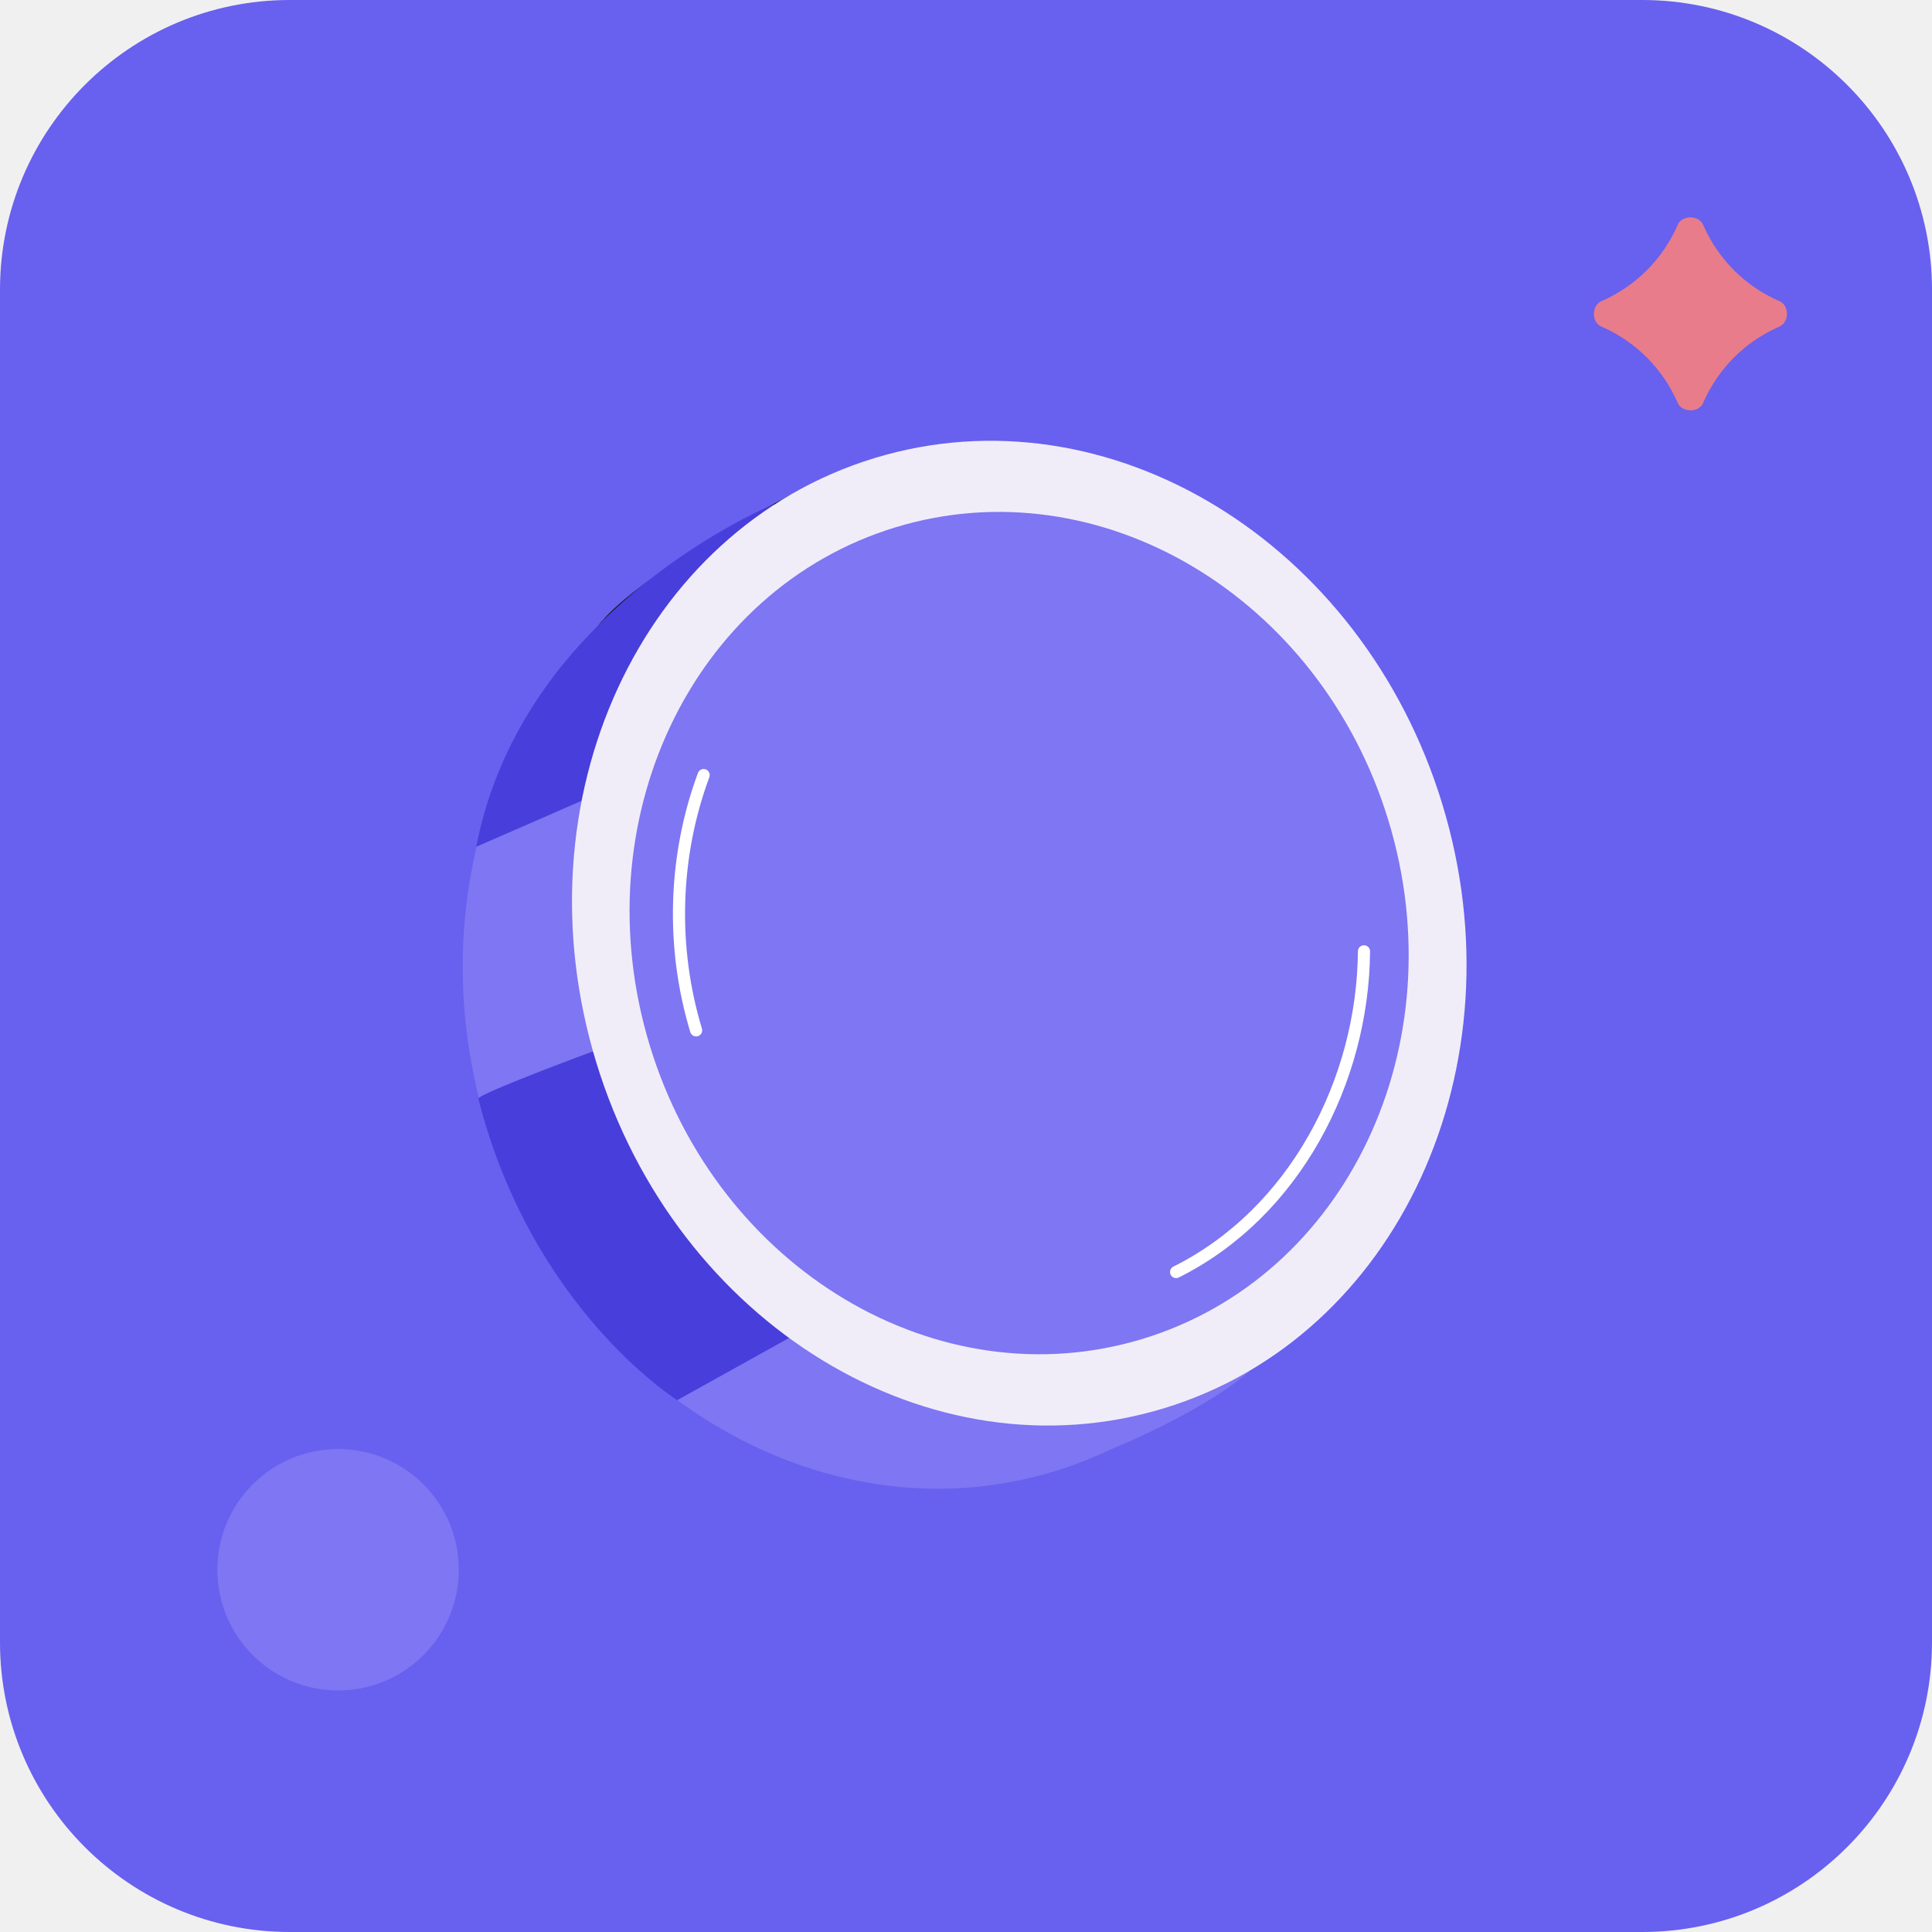
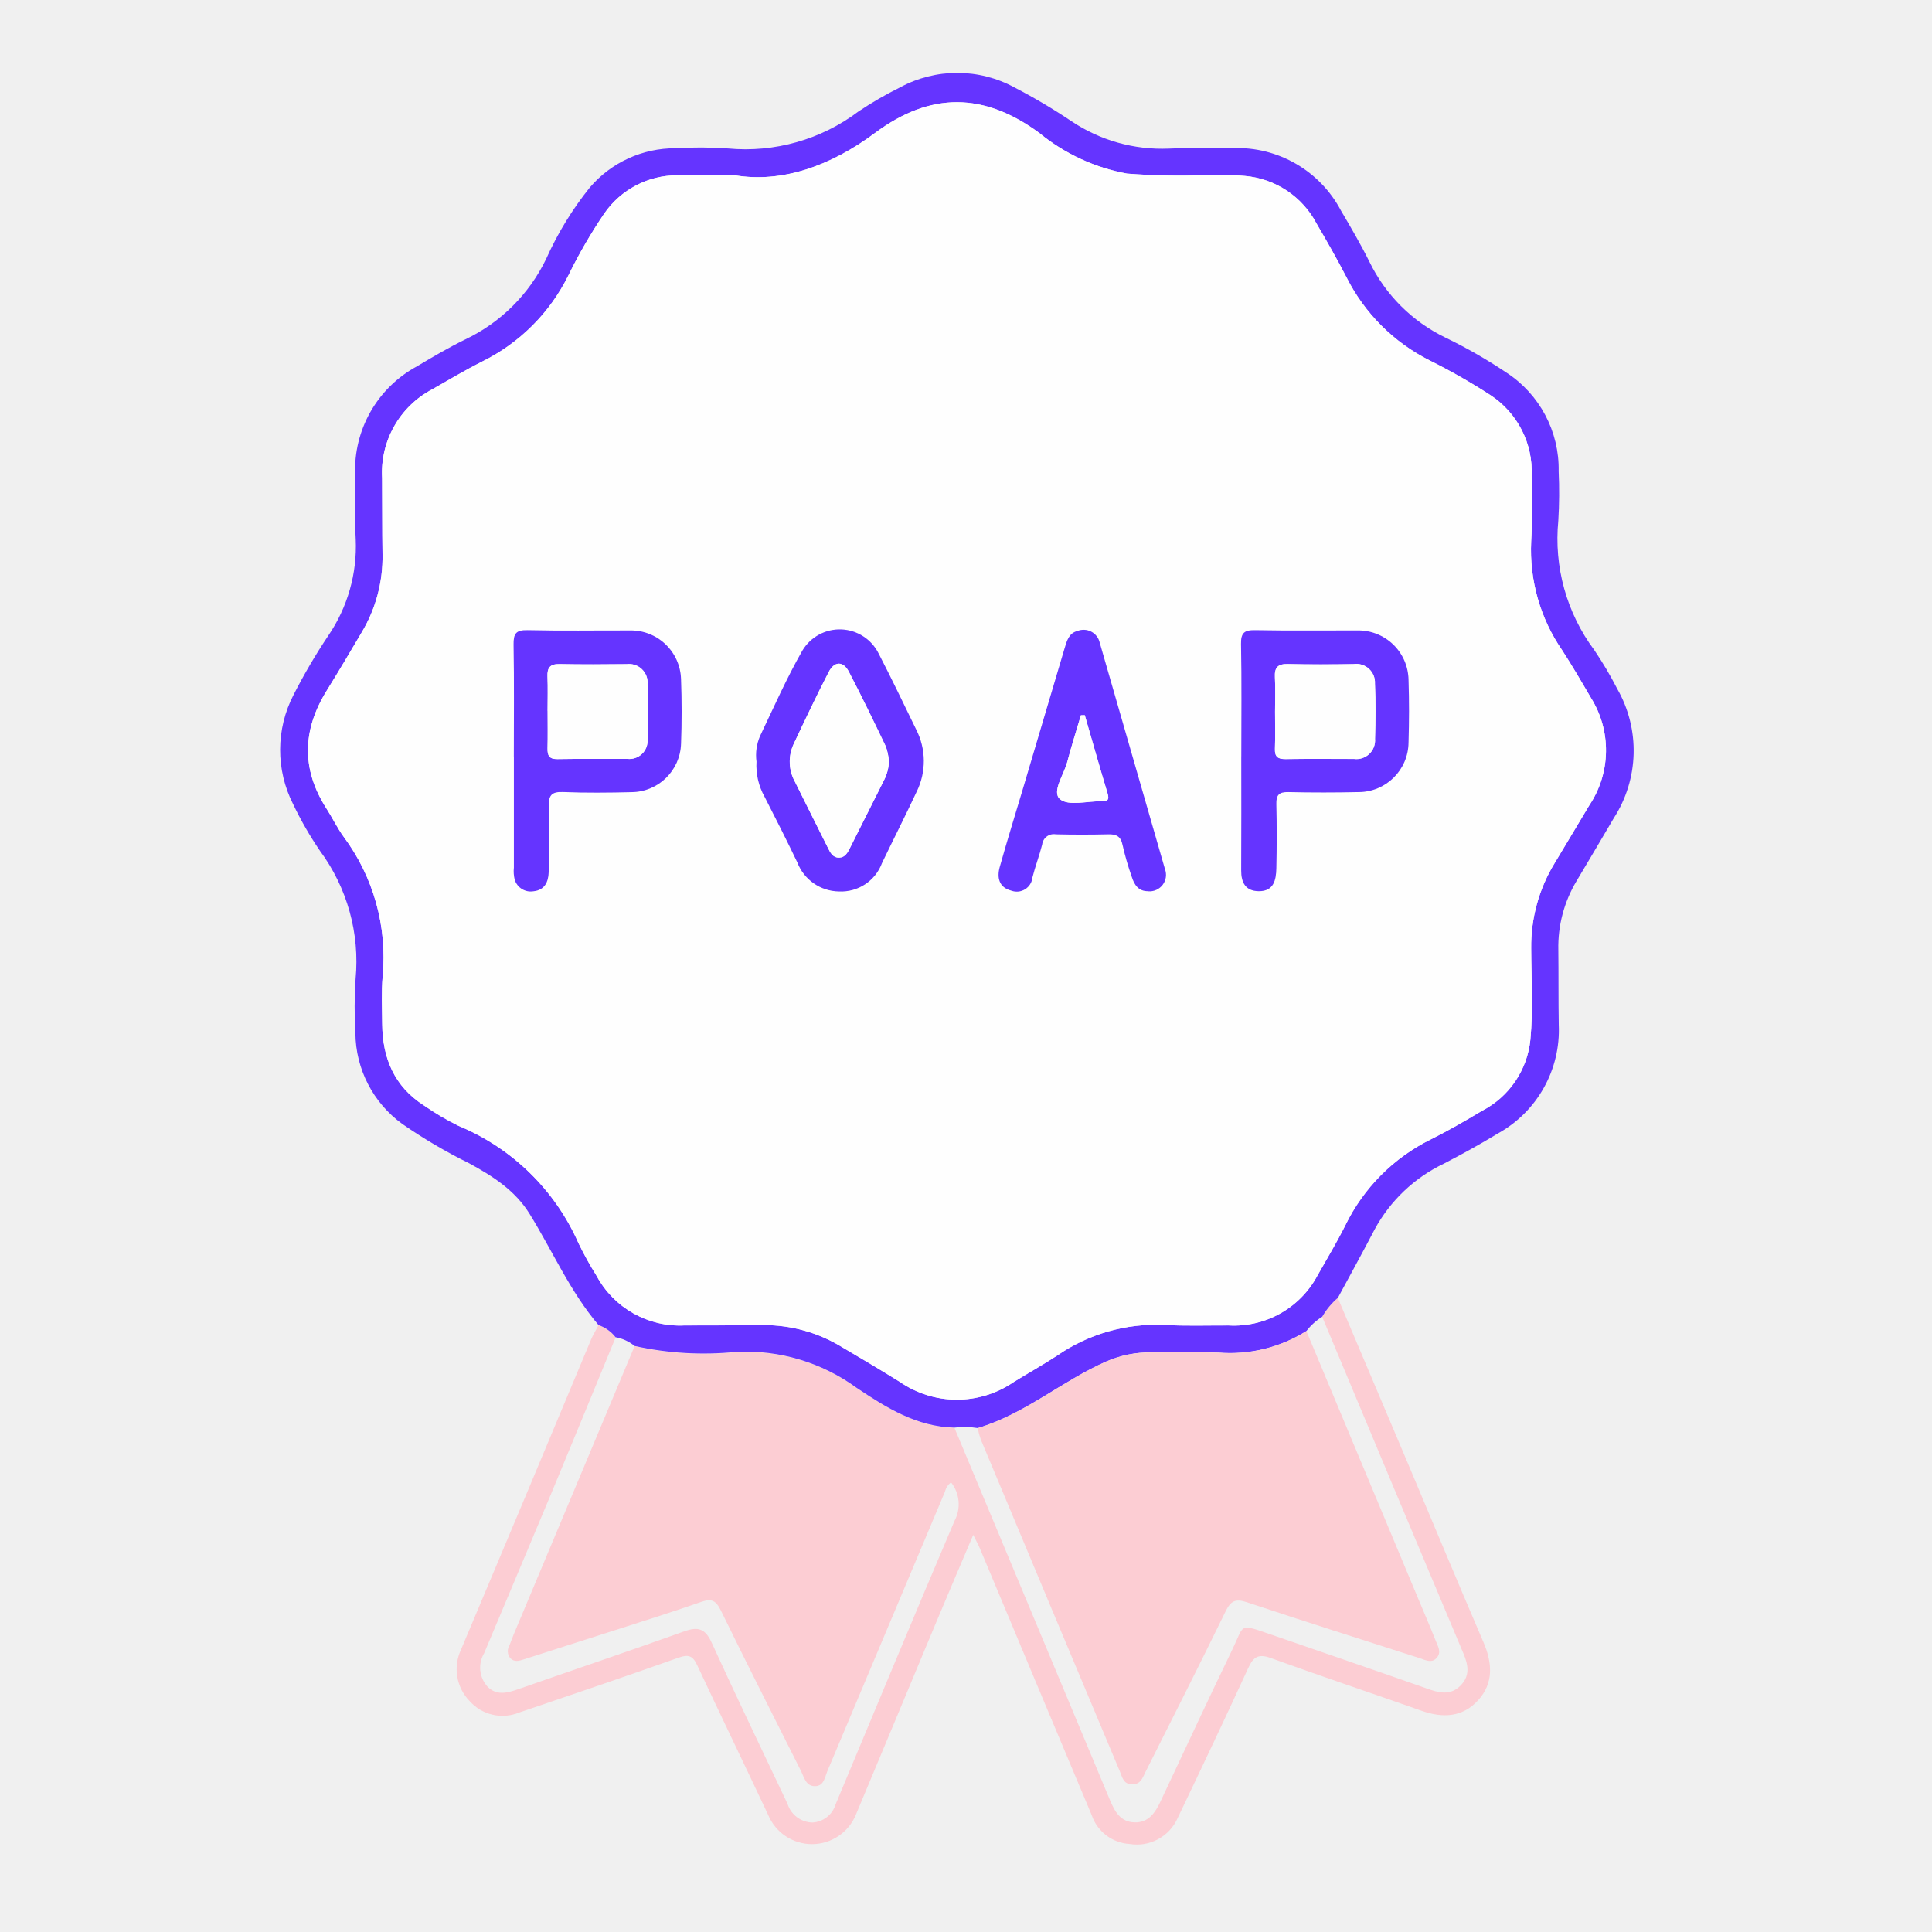
- <svg xmlns="http://www.w3.org/2000/svg" width="80" height="80" viewBox="0 0 80 80" fill="none">
-   <rect width="80" height="80" rx="12" fill="#6860EF" />
-   <path d="M14 70C16.761 70 19 67.761 19 65C19 62.239 16.761 60 14 60C11.239 60 9 62.239 9 65C9 67.761 11.239 70 14 70Z" fill="#7E76F2" />
-   <path d="M73.643 13.541C72.249 14.161 71.161 15.249 70.541 16.643C70.388 17.11 69.615 17.11 69.453 16.643C68.832 15.249 67.744 14.161 66.351 13.541C65.883 13.388 65.883 12.615 66.351 12.453C67.744 11.832 68.832 10.744 69.453 9.351C69.605 8.883 70.378 8.883 70.541 9.351C71.161 10.744 72.249 11.832 73.643 12.453C74.111 12.605 74.111 13.378 73.643 13.541Z" fill="#E87C8A" />
-   <path d="M55.194 35.974C51.894 25.14 41.374 18.746 31.698 21.694C22.023 24.641 16.855 35.814 20.155 46.648C23.456 57.483 33.975 63.876 43.651 60.928C53.327 57.981 58.495 46.808 55.194 35.974Z" fill="#7E76F2" />
-   <path d="M52.286 56.231C50.861 57.904 46.771 59.835 44.197 60.693C43.194 61.031 42.201 60.425 41.864 59.422L41.482 58.353C41.138 57.332 41.54 56.228 42.434 55.643L48.846 51.576C49.579 51.11 50.546 51.072 51.203 51.654C52.487 52.789 53.65 54.559 52.261 56.219L52.286 56.231Z" fill="#7E76F2" />
-   <path d="M24.938 25.706C26.404 23.977 31.53 20.941 34.455 19.693C35.431 19.282 36.405 19.834 36.742 20.837L37.124 21.905C37.468 22.927 37.072 24.048 36.154 24.622L29.59 28.723C28.858 29.188 27.927 29.214 27.11 28.873C25.453 28.178 23.495 27.386 24.92 25.712L24.938 25.706Z" fill="#141414" />
-   <path d="M19.808 45.496C19.743 45.315 24.543 43.539 24.543 43.539L25.279 44.686L26.234 46.102L27.013 47.825L28.154 49.706L29.156 51.023L30.441 52.219L33.276 55.067L28.044 57.977C28.044 57.977 22.026 54.223 19.808 45.496Z" fill="#483EDB" />
-   <path d="M19.721 35.063L24.104 33.15L24.703 32.712L26.448 30.965C26.448 30.965 28.056 27.286 28.088 27.09C28.12 26.895 29.892 23.79 29.892 23.79L32.075 20.866C32.075 20.866 21.65 25.079 19.721 35.063Z" fill="#483EDB" />
-   <path d="M59.725 33.303C56.415 22.439 45.888 16.02 36.213 18.968C26.537 21.916 21.377 33.113 24.686 43.978C27.996 54.843 38.523 61.261 48.199 58.313C57.875 55.366 63.035 44.168 59.725 33.303Z" fill="#F0EDF9" />
-   <path d="M57.492 33.978C54.666 24.699 45.527 19.262 37.081 21.835C28.635 24.408 24.08 34.017 26.907 43.296C29.734 52.575 38.872 58.012 47.318 55.439C55.764 52.866 60.319 43.258 57.492 33.978Z" fill="#7E76F2" />
-   <path d="M28.825 42.665C27.785 39.237 27.887 35.462 29.136 32.095" stroke="white" stroke-width="0.503" stroke-linecap="round" stroke-linejoin="round" />
-   <path d="M56.48 39.393C56.436 44.761 53.607 50.225 48.7 52.672" stroke="white" stroke-width="0.503" stroke-linecap="round" stroke-linejoin="round" />
+ <svg xmlns="http://www.w3.org/2000/svg" width="192" height="192" viewBox="0 0 192 192">
+   <g id="Group_109" data-name="Group 109" transform="translate(-1513 -1186)">
+     <g id="app-Mobile" transform="translate(1540.837 1193.023)">
+       <g id="m-05" transform="translate(0 0.221)">
+         <g id="Header" transform="translate(0 0)">
+           <g id="Logo" transform="translate(0 0)">
+             <path id="Fill-1" d="M100.588,90.554q3.387,7.995,6.772,15.99c2.561,6.063,5.086,12.141,7.684,18.188.9,2.084,1.059,4.083-.532,5.823-1.549,1.693-3.517,1.764-5.609,1.025-4.99-1.762-10.009-3.443-14.986-5.242-1.221-.441-1.722-.122-2.235,1-2.289,5-4.649,9.962-7.02,14.922a4.426,4.426,0,0,1-4.756,2.561,4.24,4.24,0,0,1-3.785-2.883q-5.55-13.208-11.077-26.425c-.17-.406-.384-.794-.688-1.416-1.271,3-2.47,5.792-3.644,8.6-2.673,6.391-5.324,12.791-8.005,19.178a4.716,4.716,0,0,1-8.736.047c-2.339-4.975-4.735-9.923-7.063-14.9-.43-.921-.869-1.061-1.834-.719-5.267,1.87-10.56,3.666-15.854,5.458a4.366,4.366,0,0,1-4.913-1.142,4.549,4.549,0,0,1-.857-5.11q6.485-15.39,12.917-30.8c.21-.5.5-.967.749-1.449a3.655,3.655,0,0,1,1.7,1.22c-2.13,5.166-4.246,10.338-6.395,15.5-2.208,5.3-4.455,10.583-6.67,15.879a2.8,2.8,0,0,0,.334,3.325c.905.91,1.95.637,3.03.259,5.508-1.93,11.042-3.788,16.535-5.759,1.4-.5,2.088-.241,2.721,1.149,2.444,5.363,5.013,10.668,7.529,16a2.652,2.652,0,0,0,2.448,1.855,2.535,2.535,0,0,0,2.327-1.8c3.936-9.4,7.829-18.826,11.831-28.2a3.491,3.491,0,0,0-.353-3.8,1.52,1.52,0,0,0-.6.9q-5.841,13.891-11.689,27.781c-.259.615-.339,1.488-1.215,1.506-.93.019-1.1-.884-1.418-1.524-2.673-5.314-5.359-10.622-7.973-15.966-.468-.956-.912-1.18-1.92-.828-2.893,1.012-5.821,1.927-8.739,2.867-2.965.955-5.937,1.89-8.9,2.849-.495.16-.973.3-1.371-.144a1.1,1.1,0,0,1-.061-1.256c.152-.366.278-.742.431-1.107q6-14.309,12-28.616a31.78,31.78,0,0,0,10.147.581A18.734,18.734,0,0,1,52.763,99.5c2.946,1.972,5.979,3.875,9.72,3.953q7.73,18.488,15.449,36.98c.485,1.166,1.051,2.2,2.449,2.241s2.062-.963,2.595-2.1c2.378-5.065,4.74-10.138,7.174-15.177,1.136-2.352.576-2.5,3.614-1.455,5.33,1.838,10.664,3.665,15.982,5.536,1.169.411,2.216.5,3.118-.487s.653-2.04.181-3.162q-7.029-16.69-14.013-33.4a7.2,7.2,0,0,1,1.556-1.879" transform="translate(4.527 31.189)" fill="#fccdd3" fill-rule="evenodd" />
+             <g id="Group-5">
+               <path id="Fill-3" d="M45.112,10.327c-2.407,0-4.046-.066-5.677.014a8.79,8.79,0,0,0-7.214,3.787,50.558,50.558,0,0,0-3.575,6.166,18.857,18.857,0,0,1-8.575,8.562c-1.68.845-3.3,1.815-4.933,2.743a9.363,9.363,0,0,0-5,8.825c.022,2.53,0,5.06.04,7.59A14.577,14.577,0,0,1,8.089,55.8c-1.135,1.919-2.267,3.84-3.443,5.734C2.215,65.45,2.092,69.35,4.61,73.275c.588.917,1.064,1.911,1.7,2.792a20.06,20.06,0,0,1,3.884,13.859c-.135,1.577-.059,3.173-.046,4.76.029,3.384,1.2,6.2,4.14,8.088a26.841,26.841,0,0,0,3.451,2.035,22.392,22.392,0,0,1,11.923,11.675,34.693,34.693,0,0,0,1.8,3.248,9.394,9.394,0,0,0,8.731,4.91c2.627,0,5.255-.007,7.882-.033a14.788,14.788,0,0,1,7.762,2.184c1.921,1.131,3.839,2.268,5.731,3.446a9.975,9.975,0,0,0,11.329.031c1.431-.888,2.906-1.707,4.315-2.627a17.3,17.3,0,0,1,10.659-3.05c2.126.117,4.262.044,6.394.051a9.415,9.415,0,0,0,8.837-4.984c.927-1.638,1.9-3.255,2.744-4.936a18.608,18.608,0,0,1,8.541-8.589c1.727-.86,3.4-1.835,5.059-2.825a8.954,8.954,0,0,0,4.805-7.081c.286-3.023.088-6.046.079-9.067a15.88,15.88,0,0,1,2.339-8.478c1.157-1.906,2.288-3.827,3.439-5.737a9.83,9.83,0,0,0,.149-10.695c-.922-1.584-1.85-3.167-2.845-4.706a17.583,17.583,0,0,1-3.083-10.808c.126-2.176.076-4.365.046-6.547a9.071,9.071,0,0,0-4.065-7.984,61.051,61.051,0,0,0-6.059-3.461,18.591,18.591,0,0,1-8.271-8.262c-.929-1.8-1.939-3.57-2.967-5.322a8.912,8.912,0,0,0-7.118-4.756c-1.23-.113-2.474-.071-3.712-.093a68.165,68.165,0,0,1-8.02-.142,19.155,19.155,0,0,1-8.686-4.016C69.958,2.081,64.63,2.024,59.113,6.136c-4.356,3.246-9.22,5.013-14,4.19m-11.767,115.5a3.653,3.653,0,0,0-1.7-1.22c-2.845-3.348-4.578-7.387-6.869-11.078-1.438-2.317-3.647-3.724-5.975-4.994a52.05,52.05,0,0,1-6.654-3.914,11.26,11.26,0,0,1-4.666-9.048A42.8,42.8,0,0,1,7.5,90.22,18.489,18.489,0,0,0,3.965,77.481,34.925,34.925,0,0,1,1.3,72.85a11.911,11.911,0,0,1,.04-10.883A57.5,57.5,0,0,1,4.8,56.073a15.758,15.758,0,0,0,2.715-9.549c-.122-2.127-.029-4.265-.055-6.4a11.718,11.718,0,0,1,6.146-10.8c1.571-.942,3.158-1.869,4.8-2.673a17.059,17.059,0,0,0,8.046-8.027,32.564,32.564,0,0,1,4.332-7.08,11.128,11.128,0,0,1,8.511-3.892,39.669,39.669,0,0,1,5.2.019,18.656,18.656,0,0,0,12.989-3.68,36.868,36.868,0,0,1,4.111-2.38A11.927,11.927,0,0,1,73,1.62,58.281,58.281,0,0,1,78.62,4.95a16.163,16.163,0,0,0,9.694,2.737c2.128-.093,4.262-.031,6.393-.05a11.659,11.659,0,0,1,10.736,6.241c.981,1.664,1.96,3.335,2.816,5.064a16.259,16.259,0,0,0,7.535,7.522,50.051,50.051,0,0,1,6.053,3.47,11.438,11.438,0,0,1,5.213,9.817,46,46,0,0,1-.034,4.909,18.506,18.506,0,0,0,3.583,12.874,37.276,37.276,0,0,1,2.269,3.836,12.375,12.375,0,0,1-.349,12.871c-1.224,2.1-2.47,4.18-3.711,6.267a12.752,12.752,0,0,0-1.79,6.8c.029,2.48,0,4.961.042,7.441a11.743,11.743,0,0,1-6.091,10.838c-1.734,1.055-3.517,2.034-5.318,2.97a15.362,15.362,0,0,0-6.889,6.543c-1.187,2.284-2.433,4.537-3.654,6.8a7.173,7.173,0,0,0-1.557,1.879,5.972,5.972,0,0,0-1.568,1.417,14.231,14.231,0,0,1-8.744,2.14c-2.224-.077-4.452-.017-6.679-.022a10.883,10.883,0,0,0-4.458.9c-4.4,1.936-8.1,5.239-12.79,6.626a8.061,8.061,0,0,0-2.308-.045c-3.742-.078-6.774-1.981-9.72-3.953a18.736,18.736,0,0,0-11.918-3.578,31.781,31.781,0,0,1-10.147-.58,4.089,4.089,0,0,0-1.881-.868" transform="translate(0 -0.164)" fill="#6534ff" fill-rule="evenodd" />
+             </g>
+             <path id="Fill-10" d="M85.557,80.8a1.636,1.636,0,0,0,1.664-2.2q-3.215-11.265-6.486-22.514a1.639,1.639,0,0,0-2.226-1.149c-.826.2-1.044.976-1.258,1.7q-2.085,7.037-4.176,14.073c-.76,2.558-1.556,5.107-2.274,7.676-.3,1.059-.071,2.044,1.156,2.35a1.561,1.561,0,0,0,2.091-1.314c.275-1.1.69-2.168.967-3.27a1.166,1.166,0,0,1,1.361-1.011q2.6.067,5.2,0c.816-.02,1.265.2,1.438,1.079a28.889,28.889,0,0,0,.906,3.132c.253.8.655,1.461,1.64,1.443m-38.93-12.9a6.371,6.371,0,0,0,.814,3.522c1.1,2.161,2.2,4.326,3.249,6.514a4.488,4.488,0,0,0,4.129,2.877A4.332,4.332,0,0,0,59.1,77.983c1.141-2.363,2.328-4.7,3.439-7.081a6.865,6.865,0,0,0-.044-6.166c-1.235-2.538-2.455-5.085-3.751-7.591a4.317,4.317,0,0,0-7.554-.276c-1.571,2.744-2.852,5.656-4.218,8.514a4.8,4.8,0,0,0-.348,2.524m48.18-.509c0,3.768.015,7.537-.009,11.305-.007,1.228.428,2.069,1.741,2.085,1.5.018,1.727-1.122,1.752-2.263.046-2.131.051-4.265,0-6.4-.023-.911.283-1.206,1.19-1.186q3.492.077,6.986,0a4.972,4.972,0,0,0,4.96-4.917c.063-2.08.068-4.166,0-6.247a4.987,4.987,0,0,0-5.106-4.9c-3.369-.01-6.739.04-10.108-.027-1.084-.022-1.454.238-1.431,1.387.075,3.717.028,7.437.028,11.156m-72.294.046q0,5.5,0,11.008a3.519,3.519,0,0,0,.078,1.177A1.658,1.658,0,0,0,24.44,80.8c1.146-.105,1.5-.952,1.531-1.874.076-2.179.09-4.364.018-6.543-.036-1.082.236-1.492,1.392-1.447,2.276.089,4.558.067,6.836.012a4.96,4.96,0,0,0,4.909-4.812c.082-2.129.079-4.266,0-6.4a4.983,4.983,0,0,0-5.15-4.858c-3.369-.007-6.74.049-10.107-.03-1.156-.027-1.4.36-1.382,1.437.062,3.718.024,7.437.024,11.156M44.4,9.633c4.781.823,9.645-.944,14-4.19,5.517-4.112,10.845-4.055,16.361.019a19.159,19.159,0,0,0,8.686,4.016,68.165,68.165,0,0,0,8.02.141c1.238.022,2.482-.019,3.712.093a8.912,8.912,0,0,1,7.118,4.756c1.027,1.752,2.037,3.517,2.966,5.322a18.591,18.591,0,0,0,8.271,8.262,61.171,61.171,0,0,1,6.059,3.461,9.07,9.07,0,0,1,4.065,7.984c.031,2.182.081,4.371-.045,6.547a17.586,17.586,0,0,0,3.083,10.808c.995,1.539,1.923,3.122,2.845,4.706a9.831,9.831,0,0,1-.149,10.694c-1.15,1.91-2.281,3.831-3.439,5.737a15.882,15.882,0,0,0-2.339,8.478c.009,3.021.206,6.044-.079,9.067a8.954,8.954,0,0,1-4.805,7.081c-1.658.989-3.331,1.965-5.059,2.824a18.61,18.61,0,0,0-8.541,8.589c-.843,1.681-1.816,3.3-2.744,4.936a9.415,9.415,0,0,1-8.837,4.984c-2.132-.006-4.268.067-6.394-.051a17.3,17.3,0,0,0-10.659,3.05c-1.409.921-2.885,1.739-4.315,2.627a9.975,9.975,0,0,1-11.329-.031c-1.892-1.178-3.81-2.314-5.731-3.446a14.786,14.786,0,0,0-7.762-2.184c-2.627.026-5.255.032-7.882.033a9.394,9.394,0,0,1-8.731-4.91,34.653,34.653,0,0,1-1.8-3.248,22.394,22.394,0,0,0-11.923-11.675,26.785,26.785,0,0,1-3.451-2.035c-2.944-1.885-4.112-4.7-4.14-8.088-.014-1.587-.09-3.183.046-4.76A20.06,20.06,0,0,0,5.593,75.373c-.635-.882-1.11-1.876-1.7-2.793-2.518-3.925-2.4-7.824.036-11.738,1.176-1.893,2.308-3.815,3.443-5.734a14.579,14.579,0,0,0,2.091-7.789c-.039-2.529-.018-5.06-.04-7.59a9.363,9.363,0,0,1,5-8.825c1.637-.928,3.254-1.9,4.933-2.743A18.858,18.858,0,0,0,27.93,19.6a50.561,50.561,0,0,1,3.575-6.166,8.788,8.788,0,0,1,7.214-3.787c1.632-.081,3.271-.014,5.678-.014" transform="translate(0.715 0.531)" fill="#fefefe" fill-rule="evenodd" />
+             <path id="Fill-12" d="M84.106,93l10.985,26.287c.63,1.506,1.277,3,1.881,4.521.212.531.581,1.116.08,1.671s-1.1.216-1.651.037c-5.74-1.847-11.492-3.662-17.212-5.57-1.139-.38-1.605-.136-2.12.921-2.6,5.345-5.294,10.646-7.961,15.961-.282.562-.466,1.224-1.313,1.219-.881-.006-.993-.734-1.227-1.289q-6.928-16.483-13.819-32.982a9.068,9.068,0,0,1-.313-1.127c4.688-1.386,8.386-4.69,12.79-6.626a10.891,10.891,0,0,1,4.458-.9c2.227.006,4.455-.054,6.678.022A14.229,14.229,0,0,0,84.106,93" transform="translate(17.885 32.039)" fill="#fccdd3" fill-rule="evenodd" />
+             <path id="Fill-14" d="M20.6,49.331c0,1.237.023,2.475-.009,3.711-.018.715.152,1.1.981,1.083,2.324-.041,4.648-.008,6.972-.018a1.811,1.811,0,0,0,1.983-1.931c.065-1.829.075-3.663,0-5.492a1.849,1.849,0,0,0-2.075-1.993c-2.225.026-4.451.037-6.676-.007-.919-.018-1.228.35-1.192,1.232.047,1.136.011,2.276.011,3.414m-3.354,4.577c0-3.719.038-7.439-.024-11.156-.018-1.077.226-1.464,1.382-1.437,3.367.079,6.738.022,10.107.03A4.982,4.982,0,0,1,33.856,46.2c.078,2.129.081,4.266,0,6.4a4.96,4.96,0,0,1-4.909,4.812c-2.278.056-4.56.077-6.836-.012-1.156-.045-1.427.365-1.391,1.447.072,2.179.058,4.364-.018,6.543-.032.922-.385,1.768-1.531,1.874a1.659,1.659,0,0,1-1.847-1.169,3.518,3.518,0,0,1-.078-1.177q-.007-5.5,0-11.008" transform="translate(5.986 14.067)" fill="#6534ff" fill-rule="evenodd" />
+             <path id="Fill-16" d="M74.24,49.39c0,1.237.032,2.476-.012,3.711-.028.785.286,1.032,1.045,1.021,2.274-.034,4.549-.016,6.824-.012a1.857,1.857,0,0,0,2.077-2c.056-1.829.075-3.664-.008-5.491a1.853,1.853,0,0,0-2.13-1.935c-2.175.037-4.353.045-6.527-.006-.973-.023-1.333.33-1.283,1.295.059,1.135.014,2.276.014,3.414m-3.354,4.47c0-3.719.047-7.439-.028-11.156-.023-1.149.348-1.409,1.431-1.387,3.368.067,6.739.017,10.108.027a4.987,4.987,0,0,1,5.106,4.9c.069,2.08.065,4.166,0,6.247a4.972,4.972,0,0,1-4.96,4.917q-3.492.076-6.986,0c-.906-.02-1.212.275-1.19,1.186.053,2.131.048,4.264,0,6.4-.025,1.141-.252,2.281-1.752,2.263-1.314-.015-1.748-.858-1.741-2.085.023-3.768.009-7.537.009-11.305" transform="translate(24.637 14.068)" fill="#6534ff" fill-rule="evenodd" />
+             <path id="Fill-18" d="M48.3,54.35a6.142,6.142,0,0,0-.3-1.436c-1.2-2.5-2.4-5-3.685-7.455-.558-1.07-1.437-1.06-2,.033-1.223,2.376-2.369,4.792-3.507,7.21a4.131,4.131,0,0,0,.166,3.724c1.073,2.176,2.167,4.342,3.248,6.514.248.5.5,1.027,1.153,1,.562-.025.815-.484,1.044-.943,1.13-2.258,2.272-4.51,3.4-6.768A4.445,4.445,0,0,0,48.3,54.35m-13.163.039a4.8,4.8,0,0,1,.349-2.524c1.366-2.858,2.647-5.77,4.218-8.514a4.317,4.317,0,0,1,7.554.276c1.3,2.507,2.516,5.054,3.751,7.591a6.864,6.864,0,0,1,.044,6.166c-1.111,2.376-2.3,4.718-3.439,7.081A4.332,4.332,0,0,1,43.328,67.3,4.488,4.488,0,0,1,39.2,64.427c-1.047-2.189-2.146-4.354-3.249-6.515a6.373,6.373,0,0,1-.814-3.522" transform="translate(12.207 14.047)" fill="#6534ff" fill-rule="evenodd" />
+             <path id="Fill-20" d="M61.543,49.756l-.383.009c-.455,1.545-.949,3.08-1.355,4.637-.332,1.272-1.579,2.978-.714,3.706.844.71,2.729.173,4.156.2.621.014.739-.194.557-.8-.78-2.579-1.511-5.173-2.261-7.761m6.309,17.506c-.985.019-1.388-.645-1.641-1.442a28.851,28.851,0,0,1-.906-3.132c-.173-.882-.622-1.1-1.438-1.079q-2.6.065-5.2,0A1.166,1.166,0,0,0,57.31,62.62c-.277,1.1-.692,2.168-.967,3.27A1.561,1.561,0,0,1,54.251,67.2c-1.226-.306-1.451-1.29-1.156-2.35.718-2.57,1.513-5.118,2.274-7.676Q57.46,50.142,59.545,43.1c.214-.724.432-1.5,1.258-1.7a1.639,1.639,0,0,1,2.226,1.149q3.252,11.254,6.486,22.514a1.635,1.635,0,0,1-1.663,2.2" transform="translate(18.421 14.069)" fill="#6534ff" fill-rule="evenodd" />
+             <path id="Fill-22" d="M19.728,48.461c0-1.138.036-2.278-.011-3.414-.037-.882.273-1.25,1.192-1.232,2.224.043,4.45.033,6.675.007a1.85,1.85,0,0,1,2.076,1.993c.071,1.828.061,3.663,0,5.492a1.811,1.811,0,0,1-1.983,1.931c-2.324.01-4.649-.023-6.972.018-.83.015-1-.368-.982-1.083.032-1.236.009-2.474.009-3.711" transform="translate(6.855 14.937)" fill="#fefefe" fill-rule="evenodd" />
+             <path id="Fill-24" d="M73.371,48.522c0-1.138.045-2.279-.014-3.414-.05-.965.309-1.318,1.283-1.295,2.174.052,4.352.043,6.527.006a1.853,1.853,0,0,1,2.13,1.935c.083,1.827.064,3.662.008,5.491a1.857,1.857,0,0,1-2.077,2c-2.275,0-4.55-.022-6.824.012-.759.011-1.073-.236-1.045-1.021.044-1.236.012-2.474.011-3.711" transform="translate(25.506 14.936)" fill="#fefefe" fill-rule="evenodd" />
+             <path id="Fill-26" d="M47.44,53.471a4.446,4.446,0,0,1-.483,1.877c-1.13,2.258-2.272,4.51-3.4,6.768-.229.458-.482.918-1.044.943-.654.029-.905-.5-1.153-1-1.082-2.172-2.176-4.338-3.249-6.514a4.131,4.131,0,0,1-.166-3.724c1.138-2.418,2.284-4.834,3.507-7.21.562-1.093,1.441-1.1,2-.033,1.28,2.458,2.489,4.954,3.685,7.455a6.143,6.143,0,0,1,.3,1.436" transform="translate(13.065 14.927)" fill="#fefefe" fill-rule="evenodd" />
+             <path id="Fill-28" d="M60.044,47.579c.749,2.588,1.481,5.182,2.261,7.761.182.6.063.809-.557.8-1.427-.031-3.312.506-4.156-.2-.865-.728.382-2.434.714-3.706.407-1.557.9-3.092,1.355-4.637l.383-.009" transform="translate(19.921 16.246)" fill="#fefefe" fill-rule="evenodd" />
+           </g>
+         </g>
+       </g>
+     </g>
+     <rect id="Rectangle_497" data-name="Rectangle 497" width="192" height="192" transform="translate(1513 1186)" fill="none" />
+   </g>
</svg>
